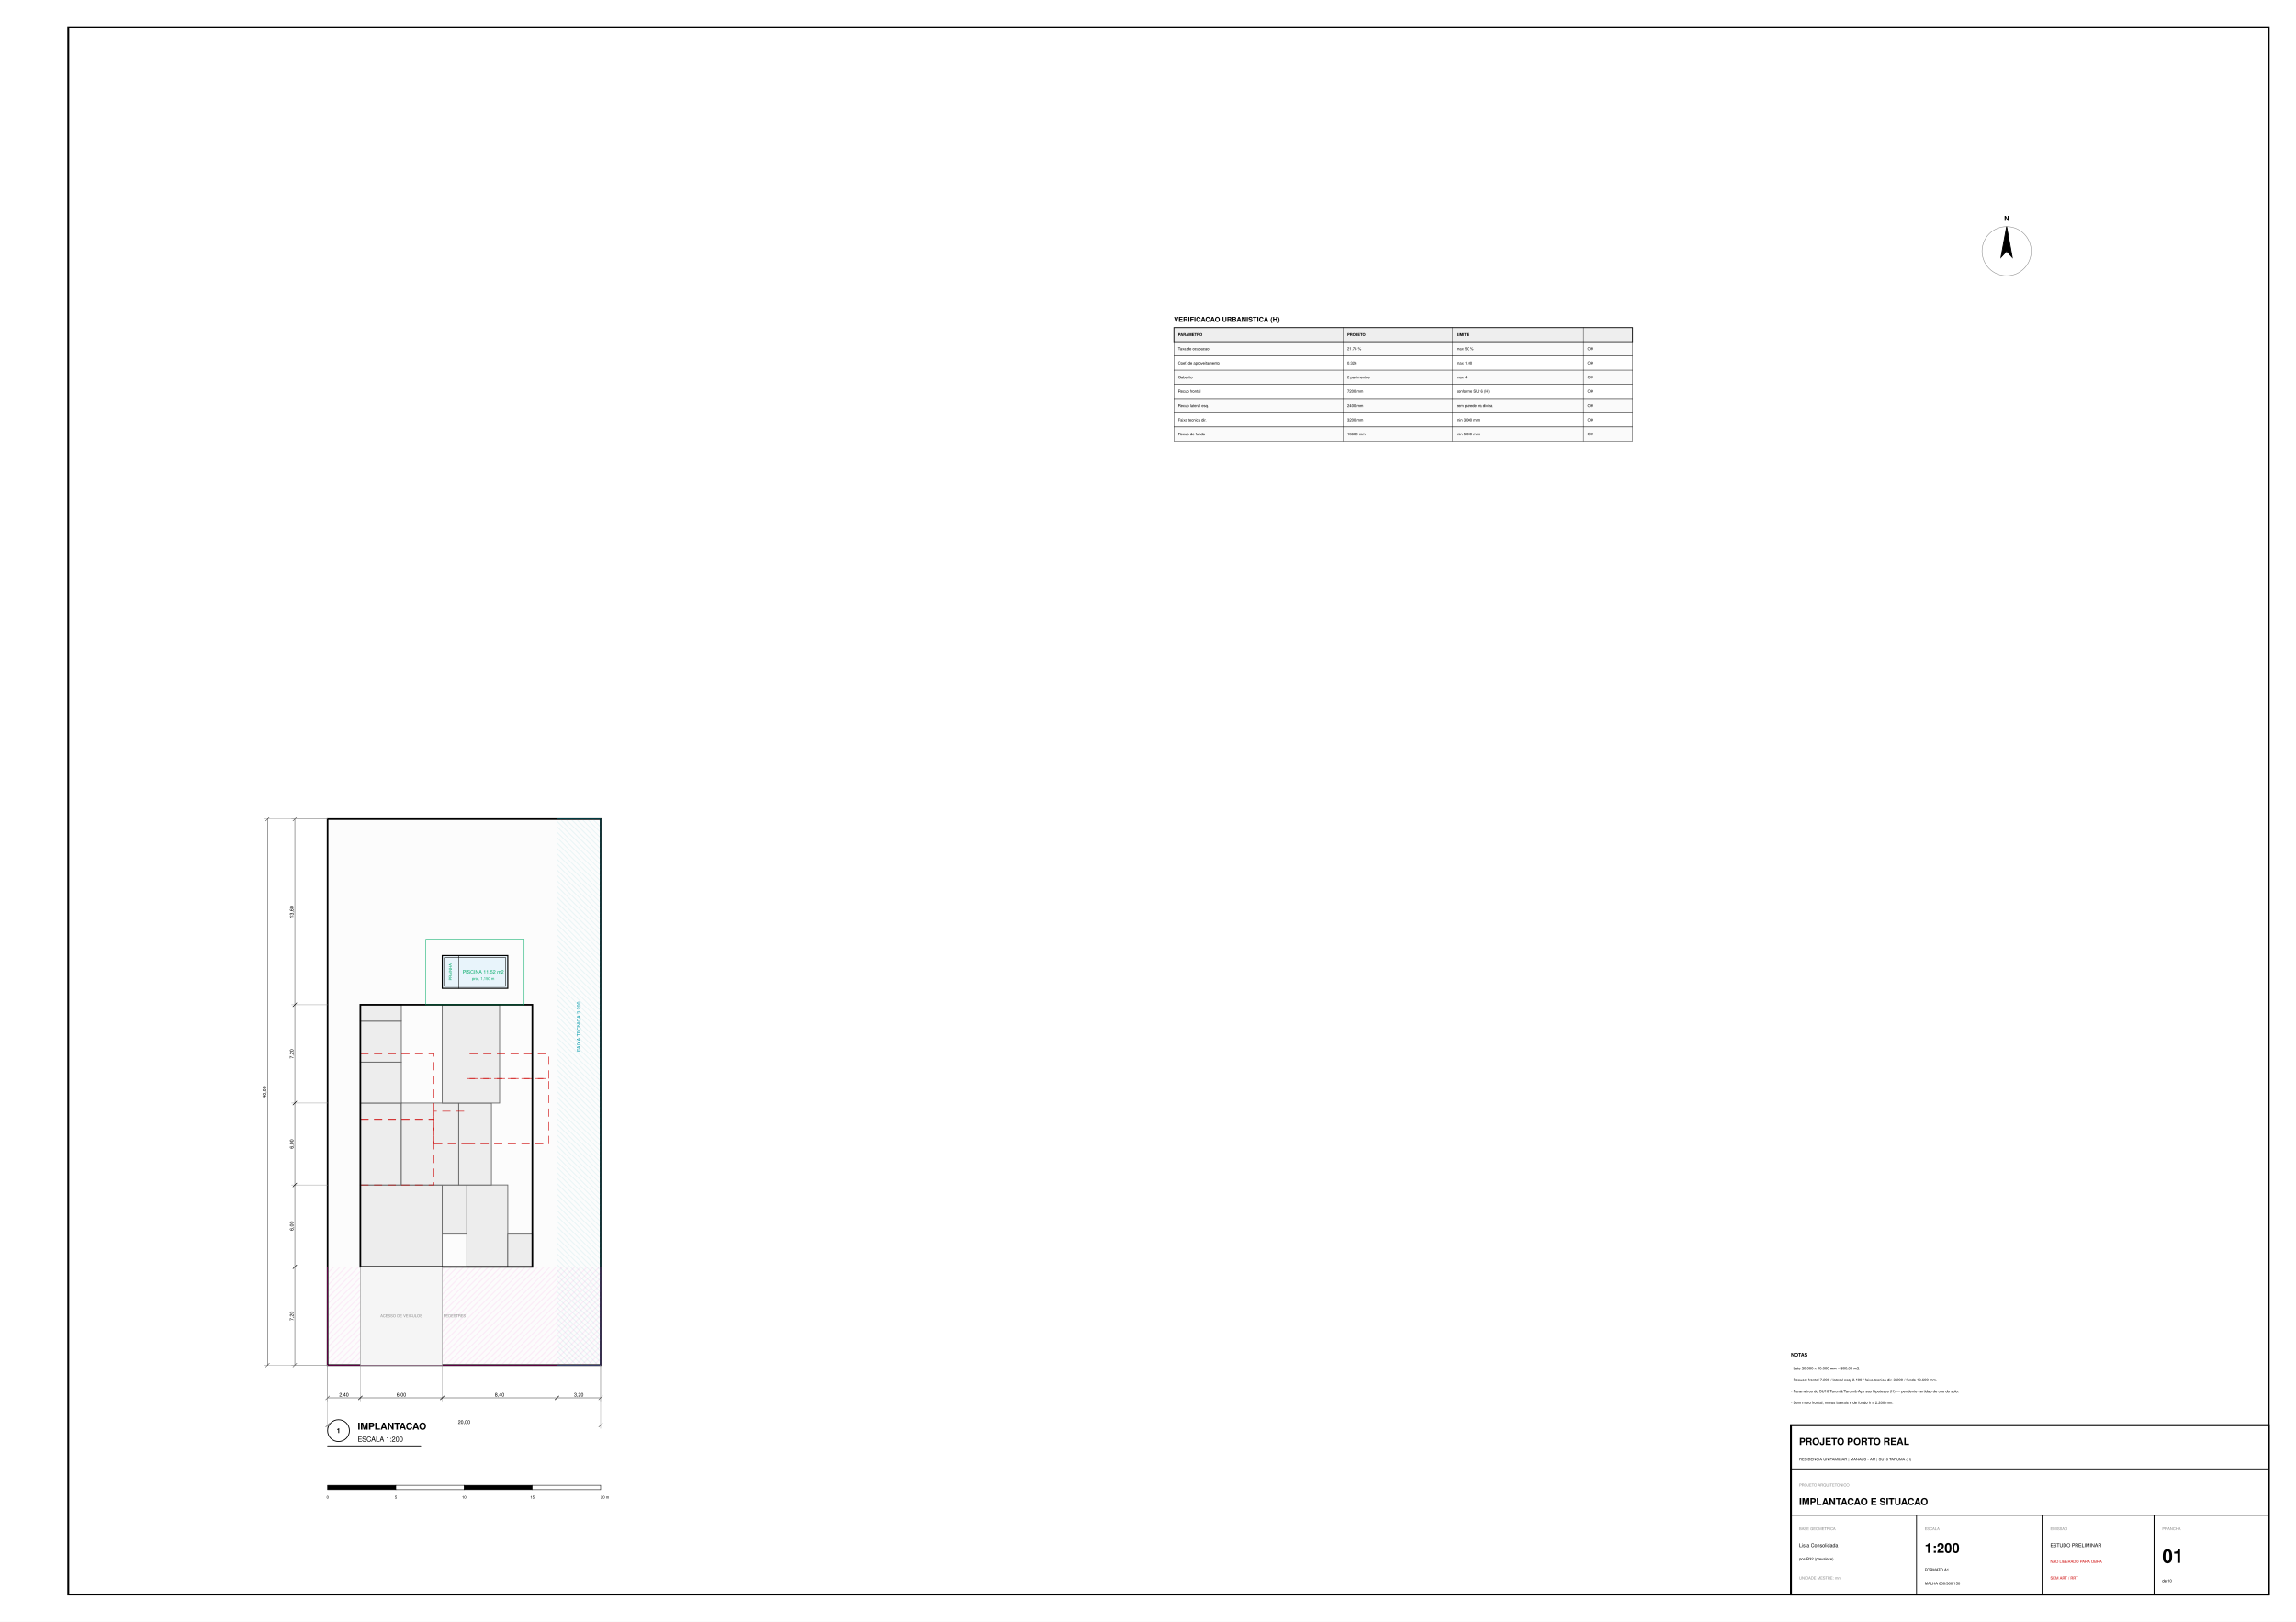
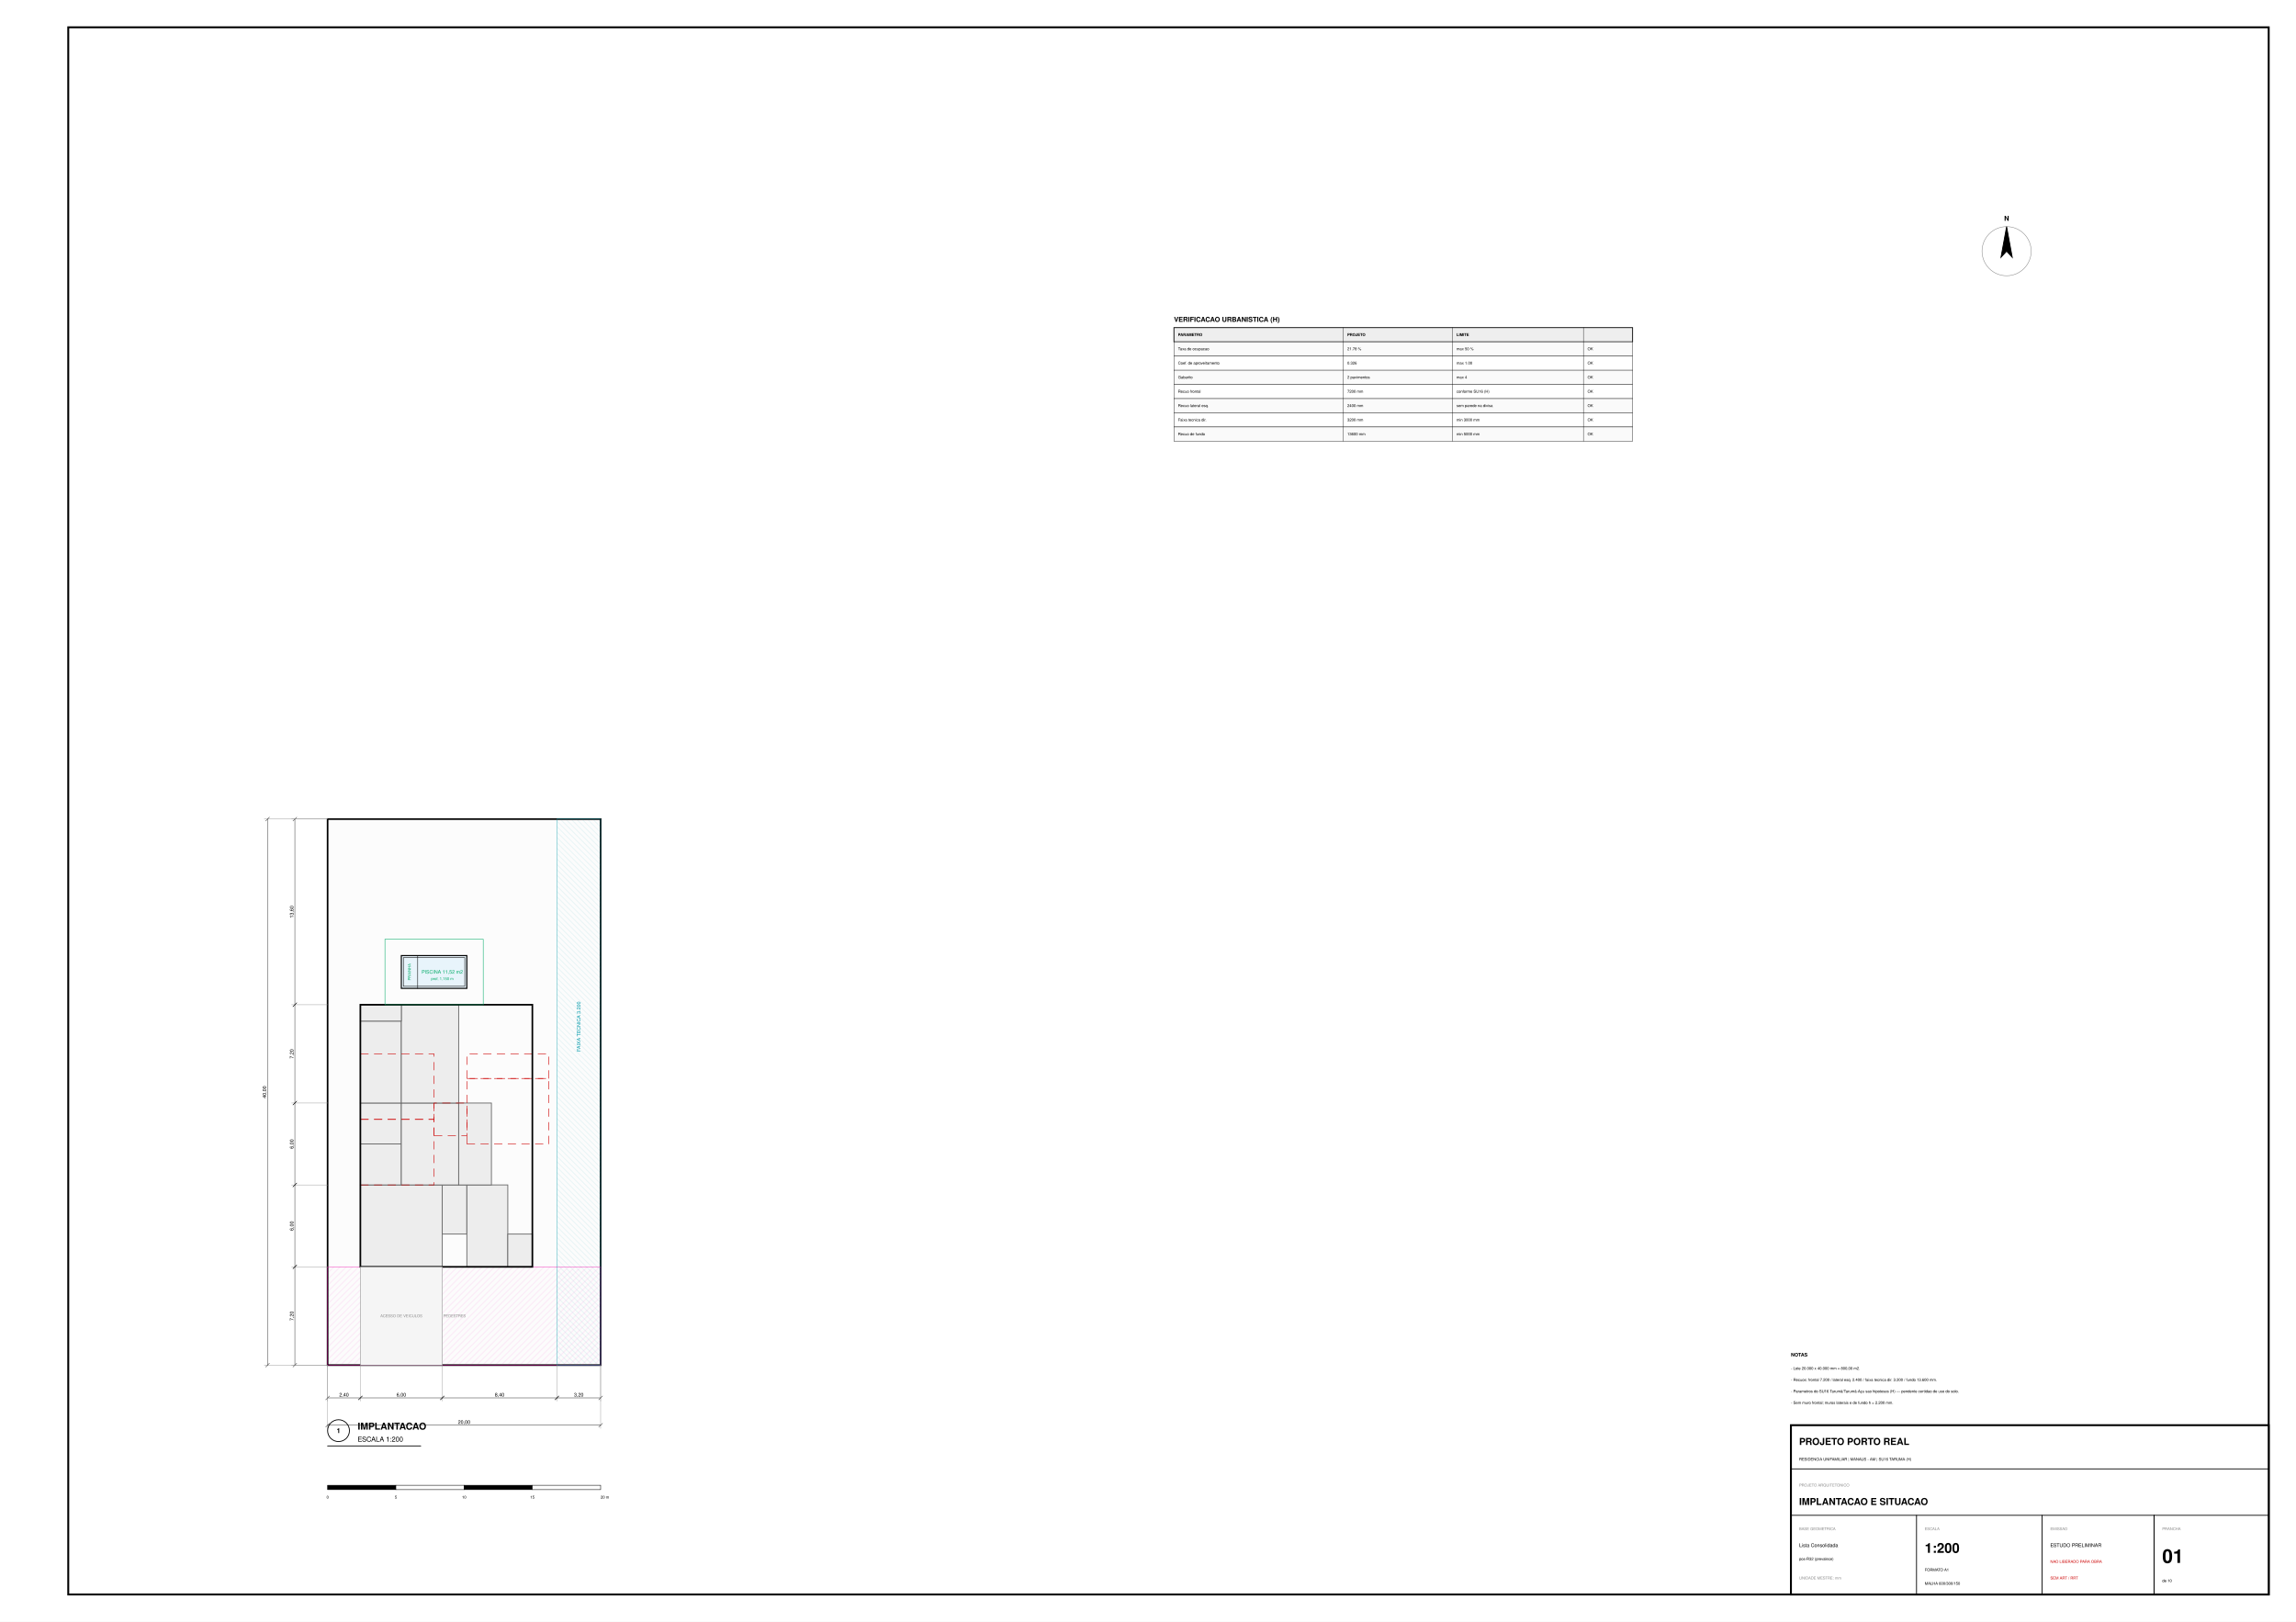
<svg xmlns="http://www.w3.org/2000/svg" version="1.1" width="841mm" height="594mm" viewBox="0 0 841 594">
  <rect width="841" height="594" fill="#ffffff" />
  <defs>
    <pattern id="recuo" patternUnits="userSpaceOnUse" width="1.6" height="1.6" patternTransform="rotate(45)">
      <line x1="0" y1="0" x2="0" y2="1.6" stroke="#e0a" stroke-width="0.05" />
    </pattern>
    <pattern id="ftec" patternUnits="userSpaceOnUse" width="1.4" height="1.4" patternTransform="rotate(-45)">
      <line x1="0" y1="0" x2="0" y2="1.4" stroke="#09a" stroke-width="0.05" />
    </pattern>
  </defs>
  <rect x="25.0" y="10" width="806.00" height="574.00" fill="none" stroke="#000" stroke-width="0.7" />
  <polygon points="656.000,522.000 831.000,522.000 831.000,584.000 656.000,584.000" stroke="#000000" stroke-width="0.7" fill="#fff" stroke-linejoin="miter" />
  <text x="659.000" y="528.000" font-family="Helvetica, Arial, sans-serif" font-size="3.50" font-weight="bold" fill="#000000" text-anchor="start" dominant-baseline="middle">PROJETO PORTO REAL</text>
  <text x="659.000" y="534.500" font-family="Helvetica, Arial, sans-serif" font-size="1.40" font-weight="normal" fill="#000000" text-anchor="start" dominant-baseline="middle">RESIDENCIA UNIFAMILIAR  |  MANAUS - AM  |  SU16 TARUMA (H)</text>
  <line x1="656.000" y1="538.000" x2="831.000" y2="538.000" stroke="#000000" stroke-width="0.3" fill="none" stroke-linecap="round" />
  <text x="659.000" y="544.000" font-family="Helvetica, Arial, sans-serif" font-size="1.40" font-weight="normal" fill="#8a8a8a" text-anchor="start" dominant-baseline="middle">PROJETO ARQUITETONICO</text>
  <text x="659.000" y="550.000" font-family="Helvetica, Arial, sans-serif" font-size="3.50" font-weight="bold" fill="#000000" text-anchor="start" dominant-baseline="middle">IMPLANTACAO E SITUACAO</text>
  <line x1="656.000" y1="555.000" x2="831.000" y2="555.000" stroke="#000000" stroke-width="0.3" fill="none" stroke-linecap="round" />
  <line x1="702.000" y1="555.000" x2="702.000" y2="584.000" stroke="#000000" stroke-width="0.3" fill="none" stroke-linecap="round" />
  <line x1="748.000" y1="555.000" x2="748.000" y2="584.000" stroke="#000000" stroke-width="0.3" fill="none" stroke-linecap="round" />
  <line x1="789.000" y1="555.000" x2="789.000" y2="584.000" stroke="#000000" stroke-width="0.3" fill="none" stroke-linecap="round" />
  <line x1="789.000" y1="555.000" x2="789.000" y2="584.000" stroke="#000000" stroke-width="0.3" fill="none" stroke-linecap="round" />
  <text x="659.000" y="560.000" font-family="Helvetica, Arial, sans-serif" font-size="1.40" font-weight="normal" fill="#8a8a8a" text-anchor="start" dominant-baseline="middle">BASE GEOMETRICA</text>
  <text x="659.000" y="566.000" font-family="Helvetica, Arial, sans-serif" font-size="1.80" font-weight="normal" fill="#000000" text-anchor="start" dominant-baseline="middle">Lista Consolidada</text>
  <text x="659.000" y="571.000" font-family="Helvetica, Arial, sans-serif" font-size="1.40" font-weight="normal" fill="#000000" text-anchor="start" dominant-baseline="middle">pos-R32 (prevalece)</text>
  <text x="659.000" y="578.000" font-family="Helvetica, Arial, sans-serif" font-size="1.40" font-weight="normal" fill="#8a8a8a" text-anchor="start" dominant-baseline="middle">UNIDADE MESTRE: mm</text>
  <text x="705.000" y="560.000" font-family="Helvetica, Arial, sans-serif" font-size="1.40" font-weight="normal" fill="#8a8a8a" text-anchor="start" dominant-baseline="middle">ESCALA</text>
  <text x="705.000" y="567.000" font-family="Helvetica, Arial, sans-serif" font-size="5.00" font-weight="bold" fill="#000000" text-anchor="start" dominant-baseline="middle">1:200</text>
  <text x="705.000" y="575.000" font-family="Helvetica, Arial, sans-serif" font-size="1.40" font-weight="normal" fill="#000000" text-anchor="start" dominant-baseline="middle">FORMATO A1</text>
  <text x="705.000" y="580.000" font-family="Helvetica, Arial, sans-serif" font-size="1.40" font-weight="normal" fill="#000000" text-anchor="start" dominant-baseline="middle">MALHA 600/300/150</text>
  <text x="751.000" y="560.000" font-family="Helvetica, Arial, sans-serif" font-size="1.40" font-weight="normal" fill="#8a8a8a" text-anchor="start" dominant-baseline="middle">EMISSAO</text>
  <text x="751.000" y="566.000" font-family="Helvetica, Arial, sans-serif" font-size="1.80" font-weight="normal" fill="#000000" text-anchor="start" dominant-baseline="middle">ESTUDO PRELIMINAR</text>
  <text x="751.000" y="572.000" font-family="Helvetica, Arial, sans-serif" font-size="1.40" font-weight="normal" fill="#c00" text-anchor="start" dominant-baseline="middle">NAO LIBERADO PARA OBRA</text>
  <text x="751.000" y="578.000" font-family="Helvetica, Arial, sans-serif" font-size="1.40" font-weight="normal" fill="#c00" text-anchor="start" dominant-baseline="middle">SEM ART / RRT</text>
  <text x="792.000" y="560.000" font-family="Helvetica, Arial, sans-serif" font-size="1.40" font-weight="normal" fill="#8a8a8a" text-anchor="start" dominant-baseline="middle">PRANCHA</text>
  <text x="792.000" y="570.000" font-family="Helvetica, Arial, sans-serif" font-size="7.00" font-weight="bold" fill="#000000" text-anchor="start" dominant-baseline="middle">01</text>
  <text x="792.000" y="579.000" font-family="Helvetica, Arial, sans-serif" font-size="1.40" font-weight="normal" fill="#000000" text-anchor="start" dominant-baseline="middle">de 10</text>
  <text x="656.000" y="496.200" font-family="Helvetica, Arial, sans-serif" font-size="1.80" font-weight="bold" fill="#000000" text-anchor="start" dominant-baseline="middle">NOTAS</text>
  <text x="656.000" y="501.200" font-family="Helvetica, Arial, sans-serif" font-size="1.40" font-weight="normal" fill="#000000" text-anchor="start" dominant-baseline="middle">- Lote 20.000 x 40.000 mm = 800,00 m2.</text>
  <text x="656.000" y="505.400" font-family="Helvetica, Arial, sans-serif" font-size="1.40" font-weight="normal" fill="#000000" text-anchor="start" dominant-baseline="middle">- Recuos: frontal 7.200 / lateral esq. 2.400 / faixa tecnica dir. 3.200 / fundo 13.600 mm.</text>
  <text x="656.000" y="509.600" font-family="Helvetica, Arial, sans-serif" font-size="1.40" font-weight="normal" fill="#000000" text-anchor="start" dominant-baseline="middle">- Parametros do SU16 Tarumã/Tarumã-Açu sao hipoteses (H) — pendente certidao de uso do solo.</text>
  <text x="656.000" y="513.800" font-family="Helvetica, Arial, sans-serif" font-size="1.40" font-weight="normal" fill="#000000" text-anchor="start" dominant-baseline="middle">- Sem muro frontal; muros laterais e de fundo h = 2.200 mm.</text>
  <polygon points="120.000,500.000 220.000,500.000 220.000,300.000 120.000,300.000" stroke="#000000" stroke-width="0.6" fill="#fcfcfc" stroke-linejoin="miter" />
  <polygon points="120.000,500.000 220.000,500.000 220.000,464.000 120.000,464.000" stroke="#e0a" stroke-width="0.13" fill="url(#recuo)" stroke-linejoin="miter" />
  <polygon points="204.000,500.000 220.000,500.000 220.000,300.000 204.000,300.000" stroke="#09a" stroke-width="0.13" fill="url(#ftec)" stroke-linejoin="miter" />
  <text x="212.000" y="376.000" font-family="Helvetica, Arial, sans-serif" font-size="1.80" font-weight="normal" fill="#09a" text-anchor="middle" dominant-baseline="middle" transform="rotate(-90.00 212.000 376.000)">FAIXA TECNICA 3.200</text>
  <polygon points="132.000,464.000 162.000,464.000 162.000,434.000 132.000,434.000" stroke="#666" stroke-width="0.3" fill="#ededed" stroke-linejoin="miter" />
  <polygon points="162.000,452.000 171.000,452.000 171.000,434.000 162.000,434.000" stroke="#666" stroke-width="0.3" fill="#ededed" stroke-linejoin="miter" />
  <polygon points="171.000,464.000 186.000,464.000 186.000,434.000 171.000,434.000" stroke="#666" stroke-width="0.3" fill="#ededed" stroke-linejoin="miter" />
  <polygon points="186.000,464.000 195.000,464.000 195.000,452.000 186.000,452.000" stroke="#666" stroke-width="0.3" fill="#ededed" stroke-linejoin="miter" />
-   <polygon points="132.000,434.000 147.000,434.000 147.000,404.000 132.000,404.000" stroke="#666" stroke-width="0.3" fill="#ededed" stroke-linejoin="miter" />
+   <polygon points="132.000,434.000 147.000,434.000 147.000,419.000 132.000,419.000" stroke="#666" stroke-width="0.3" fill="#ededed" stroke-linejoin="miter" />
+   <polygon points="132.000,419.000 147.000,419.000 147.000,404.000 132.000,404.000" stroke="#666" stroke-width="0.3" fill="#ededed" stroke-linejoin="miter" />
  <polygon points="147.000,434.000 168.000,434.000 168.000,404.000 147.000,404.000" stroke="#666" stroke-width="0.3" fill="#ededed" stroke-linejoin="miter" />
  <polygon points="168.000,434.000 180.000,434.000 180.000,404.000 168.000,404.000" stroke="#666" stroke-width="0.3" fill="#ededed" stroke-linejoin="miter" />
-   <polygon points="132.000,404.000 147.000,404.000 147.000,389.000 132.000,389.000" stroke="#666" stroke-width="0.3" fill="#ededed" stroke-linejoin="miter" />
-   <polygon points="132.000,389.000 147.000,389.000 147.000,374.000 132.000,374.000" stroke="#666" stroke-width="0.3" fill="#ededed" stroke-linejoin="miter" />
+   <polygon points="132.000,404.000 147.000,404.000 147.000,374.000 132.000,374.000" stroke="#666" stroke-width="0.3" fill="#ededed" stroke-linejoin="miter" />
+   <polygon points="147.000,404.000 168.000,404.000 168.000,368.000 147.000,368.000" stroke="#666" stroke-width="0.3" fill="#ededed" stroke-linejoin="miter" />
  <polygon points="132.000,374.000 147.000,374.000 147.000,368.000 132.000,368.000" stroke="#666" stroke-width="0.3" fill="#ededed" stroke-linejoin="miter" />
-   <polygon points="162.000,404.000 183.000,404.000 183.000,368.000 162.000,368.000" stroke="#666" stroke-width="0.3" fill="#ededed" stroke-linejoin="miter" />
  <polygon points="132.000,434.000 159.000,434.000 159.000,410.000 132.000,410.000" stroke="#c00" stroke-width="0.2" fill="none" stroke-dasharray="3,2" stroke-linejoin="miter" />
  <polygon points="132.000,410.000 159.000,410.000 159.000,386.000 132.000,386.000" stroke="#c00" stroke-width="0.2" fill="none" stroke-dasharray="3,2" stroke-linejoin="miter" />
-   <polygon points="159.000,419.000 171.000,419.000 171.000,407.000 159.000,407.000" stroke="#c00" stroke-width="0.2" fill="none" stroke-dasharray="3,2" stroke-linejoin="miter" />
+   <polygon points="159.000,416.000 171.000,416.000 171.000,404.000 159.000,404.000" stroke="#c00" stroke-width="0.2" fill="none" stroke-dasharray="3,2" stroke-linejoin="miter" />
  <polygon points="171.000,419.000 201.000,419.000 201.000,395.000 171.000,395.000" stroke="#c00" stroke-width="0.2" fill="none" stroke-dasharray="3,2" stroke-linejoin="miter" />
  <polygon points="171.000,395.000 201.000,395.000 201.000,386.000 171.000,386.000" stroke="#c00" stroke-width="0.2" fill="none" stroke-dasharray="3,2" stroke-linejoin="miter" />
  <polygon points="132.000,464.000 195.000,464.000 195.000,368.000 132.000,368.000" stroke="#000000" stroke-width="0.6" fill="none" stroke-linejoin="miter" />
-   <polygon points="162.000,362.000 186.000,362.000 186.000,350.000 162.000,350.000" stroke="#000000" stroke-width="0.4" fill="#e8f4fb" stroke-linejoin="miter" />
-   <polygon points="162.750,361.250 185.250,361.250 185.250,350.750 162.750,350.750" stroke="#000000" stroke-width="0.18" fill="none" stroke-linejoin="miter" />
-   <line x1="168.000" y1="362.000" x2="168.000" y2="350.000" stroke="#000000" stroke-width="0.18" fill="none" stroke-linecap="round" />
-   <text x="165.000" y="356.000" font-family="Helvetica, Arial, sans-serif" font-size="1.40" font-weight="normal" fill="#0a6" text-anchor="middle" dominant-baseline="middle" transform="rotate(-90.00 165.000 356.000)">PRAINHA</text>
-   <text x="177.000" y="356.000" font-family="Helvetica, Arial, sans-serif" font-size="1.80" font-weight="normal" fill="#0a6" text-anchor="middle" dominant-baseline="middle">PISCINA  11,52 m2</text>
-   <text x="177.000" y="358.500" font-family="Helvetica, Arial, sans-serif" font-size="1.40" font-weight="normal" fill="#0a6" text-anchor="middle" dominant-baseline="middle">prof, 1,150 m</text>
-   <polygon points="156.000,368.000 192.000,368.000 192.000,344.000 156.000,344.000" stroke="#0a6" stroke-width="0.18" fill="none" stroke-linejoin="miter" />
+   <polygon points="147.000,362.000 171.000,362.000 171.000,350.000 147.000,350.000" stroke="#000000" stroke-width="0.4" fill="#e8f4fb" stroke-linejoin="miter" />
+   <polygon points="147.750,361.250 170.250,361.250 170.250,350.750 147.750,350.750" stroke="#000000" stroke-width="0.18" fill="none" stroke-linejoin="miter" />
+   <line x1="153.000" y1="362.000" x2="153.000" y2="350.000" stroke="#000000" stroke-width="0.18" fill="none" stroke-linecap="round" />
+   <text x="150.000" y="356.000" font-family="Helvetica, Arial, sans-serif" font-size="1.40" font-weight="normal" fill="#0a6" text-anchor="middle" dominant-baseline="middle" transform="rotate(-90.00 150.000 356.000)">PRAINHA</text>
+   <text x="162.000" y="356.000" font-family="Helvetica, Arial, sans-serif" font-size="1.80" font-weight="normal" fill="#0a6" text-anchor="middle" dominant-baseline="middle">PISCINA  11,52 m2</text>
+   <text x="162.000" y="358.500" font-family="Helvetica, Arial, sans-serif" font-size="1.40" font-weight="normal" fill="#0a6" text-anchor="middle" dominant-baseline="middle">prof, 1,150 m</text>
+   <polygon points="141.000,368.000 177.000,368.000 177.000,344.000 141.000,344.000" stroke="#0a6" stroke-width="0.18" fill="none" stroke-linejoin="miter" />
  <polygon points="132.000,500.000 162.000,500.000 162.000,464.000 132.000,464.000" stroke="#8a8a8a" stroke-width="0.18" fill="#f5f5f5" stroke-linejoin="miter" />
  <text x="147.000" y="482.000" font-family="Helvetica, Arial, sans-serif" font-size="1.40" font-weight="normal" fill="#8a8a8a" text-anchor="middle" dominant-baseline="middle">ACESSO DE VEICULOS</text>
  <text x="166.500" y="482.000" font-family="Helvetica, Arial, sans-serif" font-size="1.40" font-weight="normal" fill="#8a8a8a" text-anchor="middle" dominant-baseline="middle">PEDESTRES</text>
  <line x1="120.000" y1="500.000" x2="120.000" y2="513.200" stroke="#8a8a8a" stroke-width="0.13" fill="none" stroke-linecap="round" />
  <line x1="132.000" y1="500.000" x2="132.000" y2="513.200" stroke="#8a8a8a" stroke-width="0.13" fill="none" stroke-linecap="round" />
  <line x1="162.000" y1="500.000" x2="162.000" y2="513.200" stroke="#8a8a8a" stroke-width="0.13" fill="none" stroke-linecap="round" />
  <line x1="204.000" y1="500.000" x2="204.000" y2="513.200" stroke="#8a8a8a" stroke-width="0.13" fill="none" stroke-linecap="round" />
  <line x1="220.000" y1="500.000" x2="220.000" y2="513.200" stroke="#8a8a8a" stroke-width="0.13" fill="none" stroke-linecap="round" />
  <line x1="120.000" y1="512.000" x2="220.000" y2="512.000" stroke="#000000" stroke-width="0.13" fill="none" stroke-linecap="round" />
  <line x1="119.300" y1="512.700" x2="120.700" y2="511.300" stroke="#000000" stroke-width="0.13" fill="none" stroke-linecap="round" />
  <line x1="131.300" y1="512.700" x2="132.700" y2="511.300" stroke="#000000" stroke-width="0.13" fill="none" stroke-linecap="round" />
  <text x="126.000" y="510.884" font-family="Helvetica, Arial, sans-serif" font-size="1.80" font-weight="normal" fill="#000000" text-anchor="middle" dominant-baseline="middle">2,40</text>
  <line x1="131.300" y1="512.700" x2="132.700" y2="511.300" stroke="#000000" stroke-width="0.13" fill="none" stroke-linecap="round" />
  <line x1="161.300" y1="512.700" x2="162.700" y2="511.300" stroke="#000000" stroke-width="0.13" fill="none" stroke-linecap="round" />
  <text x="147.000" y="510.884" font-family="Helvetica, Arial, sans-serif" font-size="1.80" font-weight="normal" fill="#000000" text-anchor="middle" dominant-baseline="middle">6,00</text>
  <line x1="161.300" y1="512.700" x2="162.700" y2="511.300" stroke="#000000" stroke-width="0.13" fill="none" stroke-linecap="round" />
  <line x1="203.300" y1="512.700" x2="204.700" y2="511.300" stroke="#000000" stroke-width="0.13" fill="none" stroke-linecap="round" />
  <text x="183.000" y="510.884" font-family="Helvetica, Arial, sans-serif" font-size="1.80" font-weight="normal" fill="#000000" text-anchor="middle" dominant-baseline="middle">8,40</text>
  <line x1="203.300" y1="512.700" x2="204.700" y2="511.300" stroke="#000000" stroke-width="0.13" fill="none" stroke-linecap="round" />
  <line x1="219.300" y1="512.700" x2="220.700" y2="511.300" stroke="#000000" stroke-width="0.13" fill="none" stroke-linecap="round" />
  <text x="212.000" y="510.884" font-family="Helvetica, Arial, sans-serif" font-size="1.80" font-weight="normal" fill="#000000" text-anchor="middle" dominant-baseline="middle">3,20</text>
  <line x1="120.000" y1="500.000" x2="120.000" y2="523.200" stroke="#8a8a8a" stroke-width="0.13" fill="none" stroke-linecap="round" />
  <line x1="220.000" y1="500.000" x2="220.000" y2="523.200" stroke="#8a8a8a" stroke-width="0.13" fill="none" stroke-linecap="round" />
  <line x1="120.000" y1="522.000" x2="220.000" y2="522.000" stroke="#000000" stroke-width="0.13" fill="none" stroke-linecap="round" />
  <line x1="119.300" y1="522.700" x2="120.700" y2="521.300" stroke="#000000" stroke-width="0.13" fill="none" stroke-linecap="round" />
  <line x1="219.300" y1="522.700" x2="220.700" y2="521.300" stroke="#000000" stroke-width="0.13" fill="none" stroke-linecap="round" />
  <text x="170.000" y="520.884" font-family="Helvetica, Arial, sans-serif" font-size="1.80" font-weight="normal" fill="#000000" text-anchor="middle" dominant-baseline="middle">20,00</text>
  <line x1="120.000" y1="500.000" x2="106.800" y2="500.000" stroke="#8a8a8a" stroke-width="0.13" fill="none" stroke-linecap="round" />
  <line x1="120.000" y1="464.000" x2="106.800" y2="464.000" stroke="#8a8a8a" stroke-width="0.13" fill="none" stroke-linecap="round" />
  <line x1="120.000" y1="434.000" x2="106.800" y2="434.000" stroke="#8a8a8a" stroke-width="0.13" fill="none" stroke-linecap="round" />
  <line x1="120.000" y1="404.000" x2="106.800" y2="404.000" stroke="#8a8a8a" stroke-width="0.13" fill="none" stroke-linecap="round" />
  <line x1="120.000" y1="368.000" x2="106.800" y2="368.000" stroke="#8a8a8a" stroke-width="0.13" fill="none" stroke-linecap="round" />
  <line x1="120.000" y1="300.000" x2="106.800" y2="300.000" stroke="#8a8a8a" stroke-width="0.13" fill="none" stroke-linecap="round" />
  <line x1="108.000" y1="500.000" x2="108.000" y2="300.000" stroke="#000000" stroke-width="0.13" fill="none" stroke-linecap="round" />
  <line x1="107.300" y1="500.700" x2="108.700" y2="499.300" stroke="#000000" stroke-width="0.13" fill="none" stroke-linecap="round" />
  <line x1="107.300" y1="464.700" x2="108.700" y2="463.300" stroke="#000000" stroke-width="0.13" fill="none" stroke-linecap="round" />
  <text x="106.884" y="482.000" font-family="Helvetica, Arial, sans-serif" font-size="1.80" font-weight="normal" fill="#000000" text-anchor="middle" dominant-baseline="middle" transform="rotate(-90.00 106.884 482.000)">7,20</text>
  <line x1="107.300" y1="464.700" x2="108.700" y2="463.300" stroke="#000000" stroke-width="0.13" fill="none" stroke-linecap="round" />
  <line x1="107.300" y1="434.700" x2="108.700" y2="433.300" stroke="#000000" stroke-width="0.13" fill="none" stroke-linecap="round" />
  <text x="106.884" y="449.000" font-family="Helvetica, Arial, sans-serif" font-size="1.80" font-weight="normal" fill="#000000" text-anchor="middle" dominant-baseline="middle" transform="rotate(-90.00 106.884 449.000)">6,00</text>
  <line x1="107.300" y1="434.700" x2="108.700" y2="433.300" stroke="#000000" stroke-width="0.13" fill="none" stroke-linecap="round" />
  <line x1="107.300" y1="404.700" x2="108.700" y2="403.300" stroke="#000000" stroke-width="0.13" fill="none" stroke-linecap="round" />
  <text x="106.884" y="419.000" font-family="Helvetica, Arial, sans-serif" font-size="1.80" font-weight="normal" fill="#000000" text-anchor="middle" dominant-baseline="middle" transform="rotate(-90.00 106.884 419.000)">6,00</text>
  <line x1="107.300" y1="404.700" x2="108.700" y2="403.300" stroke="#000000" stroke-width="0.13" fill="none" stroke-linecap="round" />
  <line x1="107.300" y1="368.700" x2="108.700" y2="367.300" stroke="#000000" stroke-width="0.13" fill="none" stroke-linecap="round" />
  <text x="106.884" y="386.000" font-family="Helvetica, Arial, sans-serif" font-size="1.80" font-weight="normal" fill="#000000" text-anchor="middle" dominant-baseline="middle" transform="rotate(-90.00 106.884 386.000)">7,20</text>
  <line x1="107.300" y1="368.700" x2="108.700" y2="367.300" stroke="#000000" stroke-width="0.13" fill="none" stroke-linecap="round" />
  <line x1="107.300" y1="300.700" x2="108.700" y2="299.300" stroke="#000000" stroke-width="0.13" fill="none" stroke-linecap="round" />
  <text x="106.884" y="334.000" font-family="Helvetica, Arial, sans-serif" font-size="1.80" font-weight="normal" fill="#000000" text-anchor="middle" dominant-baseline="middle" transform="rotate(-90.00 106.884 334.000)">13,60</text>
  <line x1="120.000" y1="500.000" x2="96.800" y2="500.000" stroke="#8a8a8a" stroke-width="0.13" fill="none" stroke-linecap="round" />
  <line x1="120.000" y1="300.000" x2="96.800" y2="300.000" stroke="#8a8a8a" stroke-width="0.13" fill="none" stroke-linecap="round" />
  <line x1="98.000" y1="500.000" x2="98.000" y2="300.000" stroke="#000000" stroke-width="0.13" fill="none" stroke-linecap="round" />
  <line x1="97.300" y1="500.700" x2="98.700" y2="499.300" stroke="#000000" stroke-width="0.13" fill="none" stroke-linecap="round" />
  <line x1="97.300" y1="300.700" x2="98.700" y2="299.300" stroke="#000000" stroke-width="0.13" fill="none" stroke-linecap="round" />
  <text x="96.884" y="400.000" font-family="Helvetica, Arial, sans-serif" font-size="1.80" font-weight="normal" fill="#000000" text-anchor="middle" dominant-baseline="middle" transform="rotate(-90.00 96.884 400.000)">40,00</text>
  <circle cx="735.000" cy="92.000" r="9.000" stroke="#8a8a8a" stroke-width="0.18" fill="none" />
  <polygon points="735.000,83.000 737.067,94.256 735.000,92.000 732.933,94.256" stroke="#000000" stroke-width="0.3" fill="#000" stroke-linejoin="miter" />
  <text x="735.000" y="80.000" font-family="Helvetica, Arial, sans-serif" font-size="2.50" font-weight="bold" fill="#000000" text-anchor="middle" dominant-baseline="middle">N</text>
  <circle cx="124.000" cy="524.000" r="4.000" stroke="#000000" stroke-width="0.3" fill="none" />
  <text x="124.000" y="524.000" font-family="Helvetica, Arial, sans-serif" font-size="2.50" font-weight="bold" fill="#000000" text-anchor="middle" dominant-baseline="middle">1</text>
  <text x="131.000" y="522.400" font-family="Helvetica, Arial, sans-serif" font-size="3.50" font-weight="bold" fill="#000000" text-anchor="start" dominant-baseline="middle">IMPLANTACAO</text>
  <text x="131.000" y="527.200" font-family="Helvetica, Arial, sans-serif" font-size="2.50" font-weight="normal" fill="#000000" text-anchor="start" dominant-baseline="middle">ESCALA 1:200</text>
  <line x1="120.000" y1="529.600" x2="154.100" y2="529.600" stroke="#000000" stroke-width="0.3" fill="none" stroke-linecap="round" />
  <polygon points="120.000,544.000 145.000,544.000 145.000,545.600 120.000,545.600" stroke="#000000" stroke-width="0.18" fill="#000" stroke-linejoin="miter" />
  <text x="120.000" y="548.400" font-family="Helvetica, Arial, sans-serif" font-size="1.40" font-weight="normal" fill="#000000" text-anchor="middle" dominant-baseline="middle">0</text>
  <polygon points="145.000,544.000 170.000,544.000 170.000,545.600 145.000,545.600" stroke="#000000" stroke-width="0.18" fill="#fff" stroke-linejoin="miter" />
  <text x="145.000" y="548.400" font-family="Helvetica, Arial, sans-serif" font-size="1.40" font-weight="normal" fill="#000000" text-anchor="middle" dominant-baseline="middle">5</text>
  <polygon points="170.000,544.000 195.000,544.000 195.000,545.600 170.000,545.600" stroke="#000000" stroke-width="0.18" fill="#000" stroke-linejoin="miter" />
  <text x="170.000" y="548.400" font-family="Helvetica, Arial, sans-serif" font-size="1.40" font-weight="normal" fill="#000000" text-anchor="middle" dominant-baseline="middle">10</text>
  <polygon points="195.000,544.000 220.000,544.000 220.000,545.600 195.000,545.600" stroke="#000000" stroke-width="0.18" fill="#fff" stroke-linejoin="miter" />
  <text x="195.000" y="548.400" font-family="Helvetica, Arial, sans-serif" font-size="1.40" font-weight="normal" fill="#000000" text-anchor="middle" dominant-baseline="middle">15</text>
  <text x="220.000" y="548.400" font-family="Helvetica, Arial, sans-serif" font-size="1.40" font-weight="normal" fill="#000000" text-anchor="start" dominant-baseline="middle">20 m</text>
  <text x="430.000" y="117.000" font-family="Helvetica, Arial, sans-serif" font-size="2.50" font-weight="bold" fill="#000000" text-anchor="start" dominant-baseline="middle">VERIFICACAO URBANISTICA (H)</text>
  <polygon points="430.000,120.000 598.000,120.000 598.000,125.200 430.000,125.200" stroke="#000000" stroke-width="0.3" fill="#eee" stroke-linejoin="miter" />
  <text x="431.500" y="122.600" font-family="Helvetica, Arial, sans-serif" font-size="1.40" font-weight="bold" fill="#000000" text-anchor="start" dominant-baseline="middle">PARAMETRO</text>
  <text x="493.500" y="122.600" font-family="Helvetica, Arial, sans-serif" font-size="1.40" font-weight="bold" fill="#000000" text-anchor="start" dominant-baseline="middle">PROJETO</text>
  <text x="533.500" y="122.600" font-family="Helvetica, Arial, sans-serif" font-size="1.40" font-weight="bold" fill="#000000" text-anchor="start" dominant-baseline="middle">LIMITE</text>
  <text x="581.500" y="122.600" font-family="Helvetica, Arial, sans-serif" font-size="1.40" font-weight="bold" fill="#000000" text-anchor="start" dominant-baseline="middle" />
  <polygon points="430.000,125.200 598.000,125.200 598.000,130.400 430.000,130.400" stroke="#000000" stroke-width="0.13" fill="#fafafa" stroke-linejoin="miter" />
  <text x="431.500" y="127.800" font-family="Helvetica, Arial, sans-serif" font-size="1.40" font-weight="normal" fill="#000000" text-anchor="start" dominant-baseline="middle">Taxa de ocupacao</text>
  <text x="493.500" y="127.800" font-family="Helvetica, Arial, sans-serif" font-size="1.40" font-weight="normal" fill="#000000" text-anchor="start" dominant-baseline="middle">21.78 %</text>
  <text x="533.500" y="127.800" font-family="Helvetica, Arial, sans-serif" font-size="1.40" font-weight="normal" fill="#000000" text-anchor="start" dominant-baseline="middle">max 50 %</text>
  <text x="581.500" y="127.800" font-family="Helvetica, Arial, sans-serif" font-size="1.40" font-weight="normal" fill="#000000" text-anchor="start" dominant-baseline="middle">OK</text>
  <polygon points="430.000,130.400 598.000,130.400 598.000,135.600 430.000,135.600" stroke="#000000" stroke-width="0.13" fill="#fff" stroke-linejoin="miter" />
  <text x="431.500" y="133.000" font-family="Helvetica, Arial, sans-serif" font-size="1.40" font-weight="normal" fill="#000000" text-anchor="start" dominant-baseline="middle">Coef. de aproveitamento</text>
  <text x="493.500" y="133.000" font-family="Helvetica, Arial, sans-serif" font-size="1.40" font-weight="normal" fill="#000000" text-anchor="start" dominant-baseline="middle">0.326</text>
  <text x="533.500" y="133.000" font-family="Helvetica, Arial, sans-serif" font-size="1.40" font-weight="normal" fill="#000000" text-anchor="start" dominant-baseline="middle">max 1.00</text>
  <text x="581.500" y="133.000" font-family="Helvetica, Arial, sans-serif" font-size="1.40" font-weight="normal" fill="#000000" text-anchor="start" dominant-baseline="middle">OK</text>
  <polygon points="430.000,135.600 598.000,135.600 598.000,140.800 430.000,140.800" stroke="#000000" stroke-width="0.13" fill="#fafafa" stroke-linejoin="miter" />
  <text x="431.500" y="138.200" font-family="Helvetica, Arial, sans-serif" font-size="1.40" font-weight="normal" fill="#000000" text-anchor="start" dominant-baseline="middle">Gabarito</text>
  <text x="493.500" y="138.200" font-family="Helvetica, Arial, sans-serif" font-size="1.40" font-weight="normal" fill="#000000" text-anchor="start" dominant-baseline="middle">2 pavimentos</text>
  <text x="533.500" y="138.200" font-family="Helvetica, Arial, sans-serif" font-size="1.40" font-weight="normal" fill="#000000" text-anchor="start" dominant-baseline="middle">max 4</text>
  <text x="581.500" y="138.200" font-family="Helvetica, Arial, sans-serif" font-size="1.40" font-weight="normal" fill="#000000" text-anchor="start" dominant-baseline="middle">OK</text>
  <polygon points="430.000,140.800 598.000,140.800 598.000,146.000 430.000,146.000" stroke="#000000" stroke-width="0.13" fill="#fff" stroke-linejoin="miter" />
  <text x="431.500" y="143.400" font-family="Helvetica, Arial, sans-serif" font-size="1.40" font-weight="normal" fill="#000000" text-anchor="start" dominant-baseline="middle">Recuo frontal</text>
  <text x="493.500" y="143.400" font-family="Helvetica, Arial, sans-serif" font-size="1.40" font-weight="normal" fill="#000000" text-anchor="start" dominant-baseline="middle">7200 mm</text>
  <text x="533.500" y="143.400" font-family="Helvetica, Arial, sans-serif" font-size="1.40" font-weight="normal" fill="#000000" text-anchor="start" dominant-baseline="middle">conforme SU16 (H)</text>
  <text x="581.500" y="143.400" font-family="Helvetica, Arial, sans-serif" font-size="1.40" font-weight="normal" fill="#000000" text-anchor="start" dominant-baseline="middle">OK</text>
  <polygon points="430.000,146.000 598.000,146.000 598.000,151.200 430.000,151.200" stroke="#000000" stroke-width="0.13" fill="#fafafa" stroke-linejoin="miter" />
  <text x="431.500" y="148.600" font-family="Helvetica, Arial, sans-serif" font-size="1.40" font-weight="normal" fill="#000000" text-anchor="start" dominant-baseline="middle">Recuo lateral esq.</text>
  <text x="493.500" y="148.600" font-family="Helvetica, Arial, sans-serif" font-size="1.40" font-weight="normal" fill="#000000" text-anchor="start" dominant-baseline="middle">2400 mm</text>
  <text x="533.500" y="148.600" font-family="Helvetica, Arial, sans-serif" font-size="1.40" font-weight="normal" fill="#000000" text-anchor="start" dominant-baseline="middle">sem parede na divisa</text>
  <text x="581.500" y="148.600" font-family="Helvetica, Arial, sans-serif" font-size="1.40" font-weight="normal" fill="#000000" text-anchor="start" dominant-baseline="middle">OK</text>
  <polygon points="430.000,151.200 598.000,151.200 598.000,156.400 430.000,156.400" stroke="#000000" stroke-width="0.13" fill="#fff" stroke-linejoin="miter" />
  <text x="431.500" y="153.800" font-family="Helvetica, Arial, sans-serif" font-size="1.40" font-weight="normal" fill="#000000" text-anchor="start" dominant-baseline="middle">Faixa tecnica dir.</text>
  <text x="493.500" y="153.800" font-family="Helvetica, Arial, sans-serif" font-size="1.40" font-weight="normal" fill="#000000" text-anchor="start" dominant-baseline="middle">3200 mm</text>
  <text x="533.500" y="153.800" font-family="Helvetica, Arial, sans-serif" font-size="1.40" font-weight="normal" fill="#000000" text-anchor="start" dominant-baseline="middle">min 3000 mm</text>
  <text x="581.500" y="153.800" font-family="Helvetica, Arial, sans-serif" font-size="1.40" font-weight="normal" fill="#000000" text-anchor="start" dominant-baseline="middle">OK</text>
  <polygon points="430.000,156.400 598.000,156.400 598.000,161.600 430.000,161.600" stroke="#000000" stroke-width="0.13" fill="#fafafa" stroke-linejoin="miter" />
  <text x="431.500" y="159.000" font-family="Helvetica, Arial, sans-serif" font-size="1.40" font-weight="normal" fill="#000000" text-anchor="start" dominant-baseline="middle">Recuo de fundo</text>
  <text x="493.500" y="159.000" font-family="Helvetica, Arial, sans-serif" font-size="1.40" font-weight="normal" fill="#000000" text-anchor="start" dominant-baseline="middle">13600 mm</text>
  <text x="533.500" y="159.000" font-family="Helvetica, Arial, sans-serif" font-size="1.40" font-weight="normal" fill="#000000" text-anchor="start" dominant-baseline="middle">min 5000 mm</text>
  <text x="581.500" y="159.000" font-family="Helvetica, Arial, sans-serif" font-size="1.40" font-weight="normal" fill="#000000" text-anchor="start" dominant-baseline="middle">OK</text>
  <line x1="492.000" y1="120.000" x2="492.000" y2="161.600" stroke="#000000" stroke-width="0.13" fill="none" stroke-linecap="round" />
  <line x1="532.000" y1="120.000" x2="532.000" y2="161.600" stroke="#000000" stroke-width="0.13" fill="none" stroke-linecap="round" />
  <line x1="580.000" y1="120.000" x2="580.000" y2="161.600" stroke="#000000" stroke-width="0.13" fill="none" stroke-linecap="round" />
</svg>
